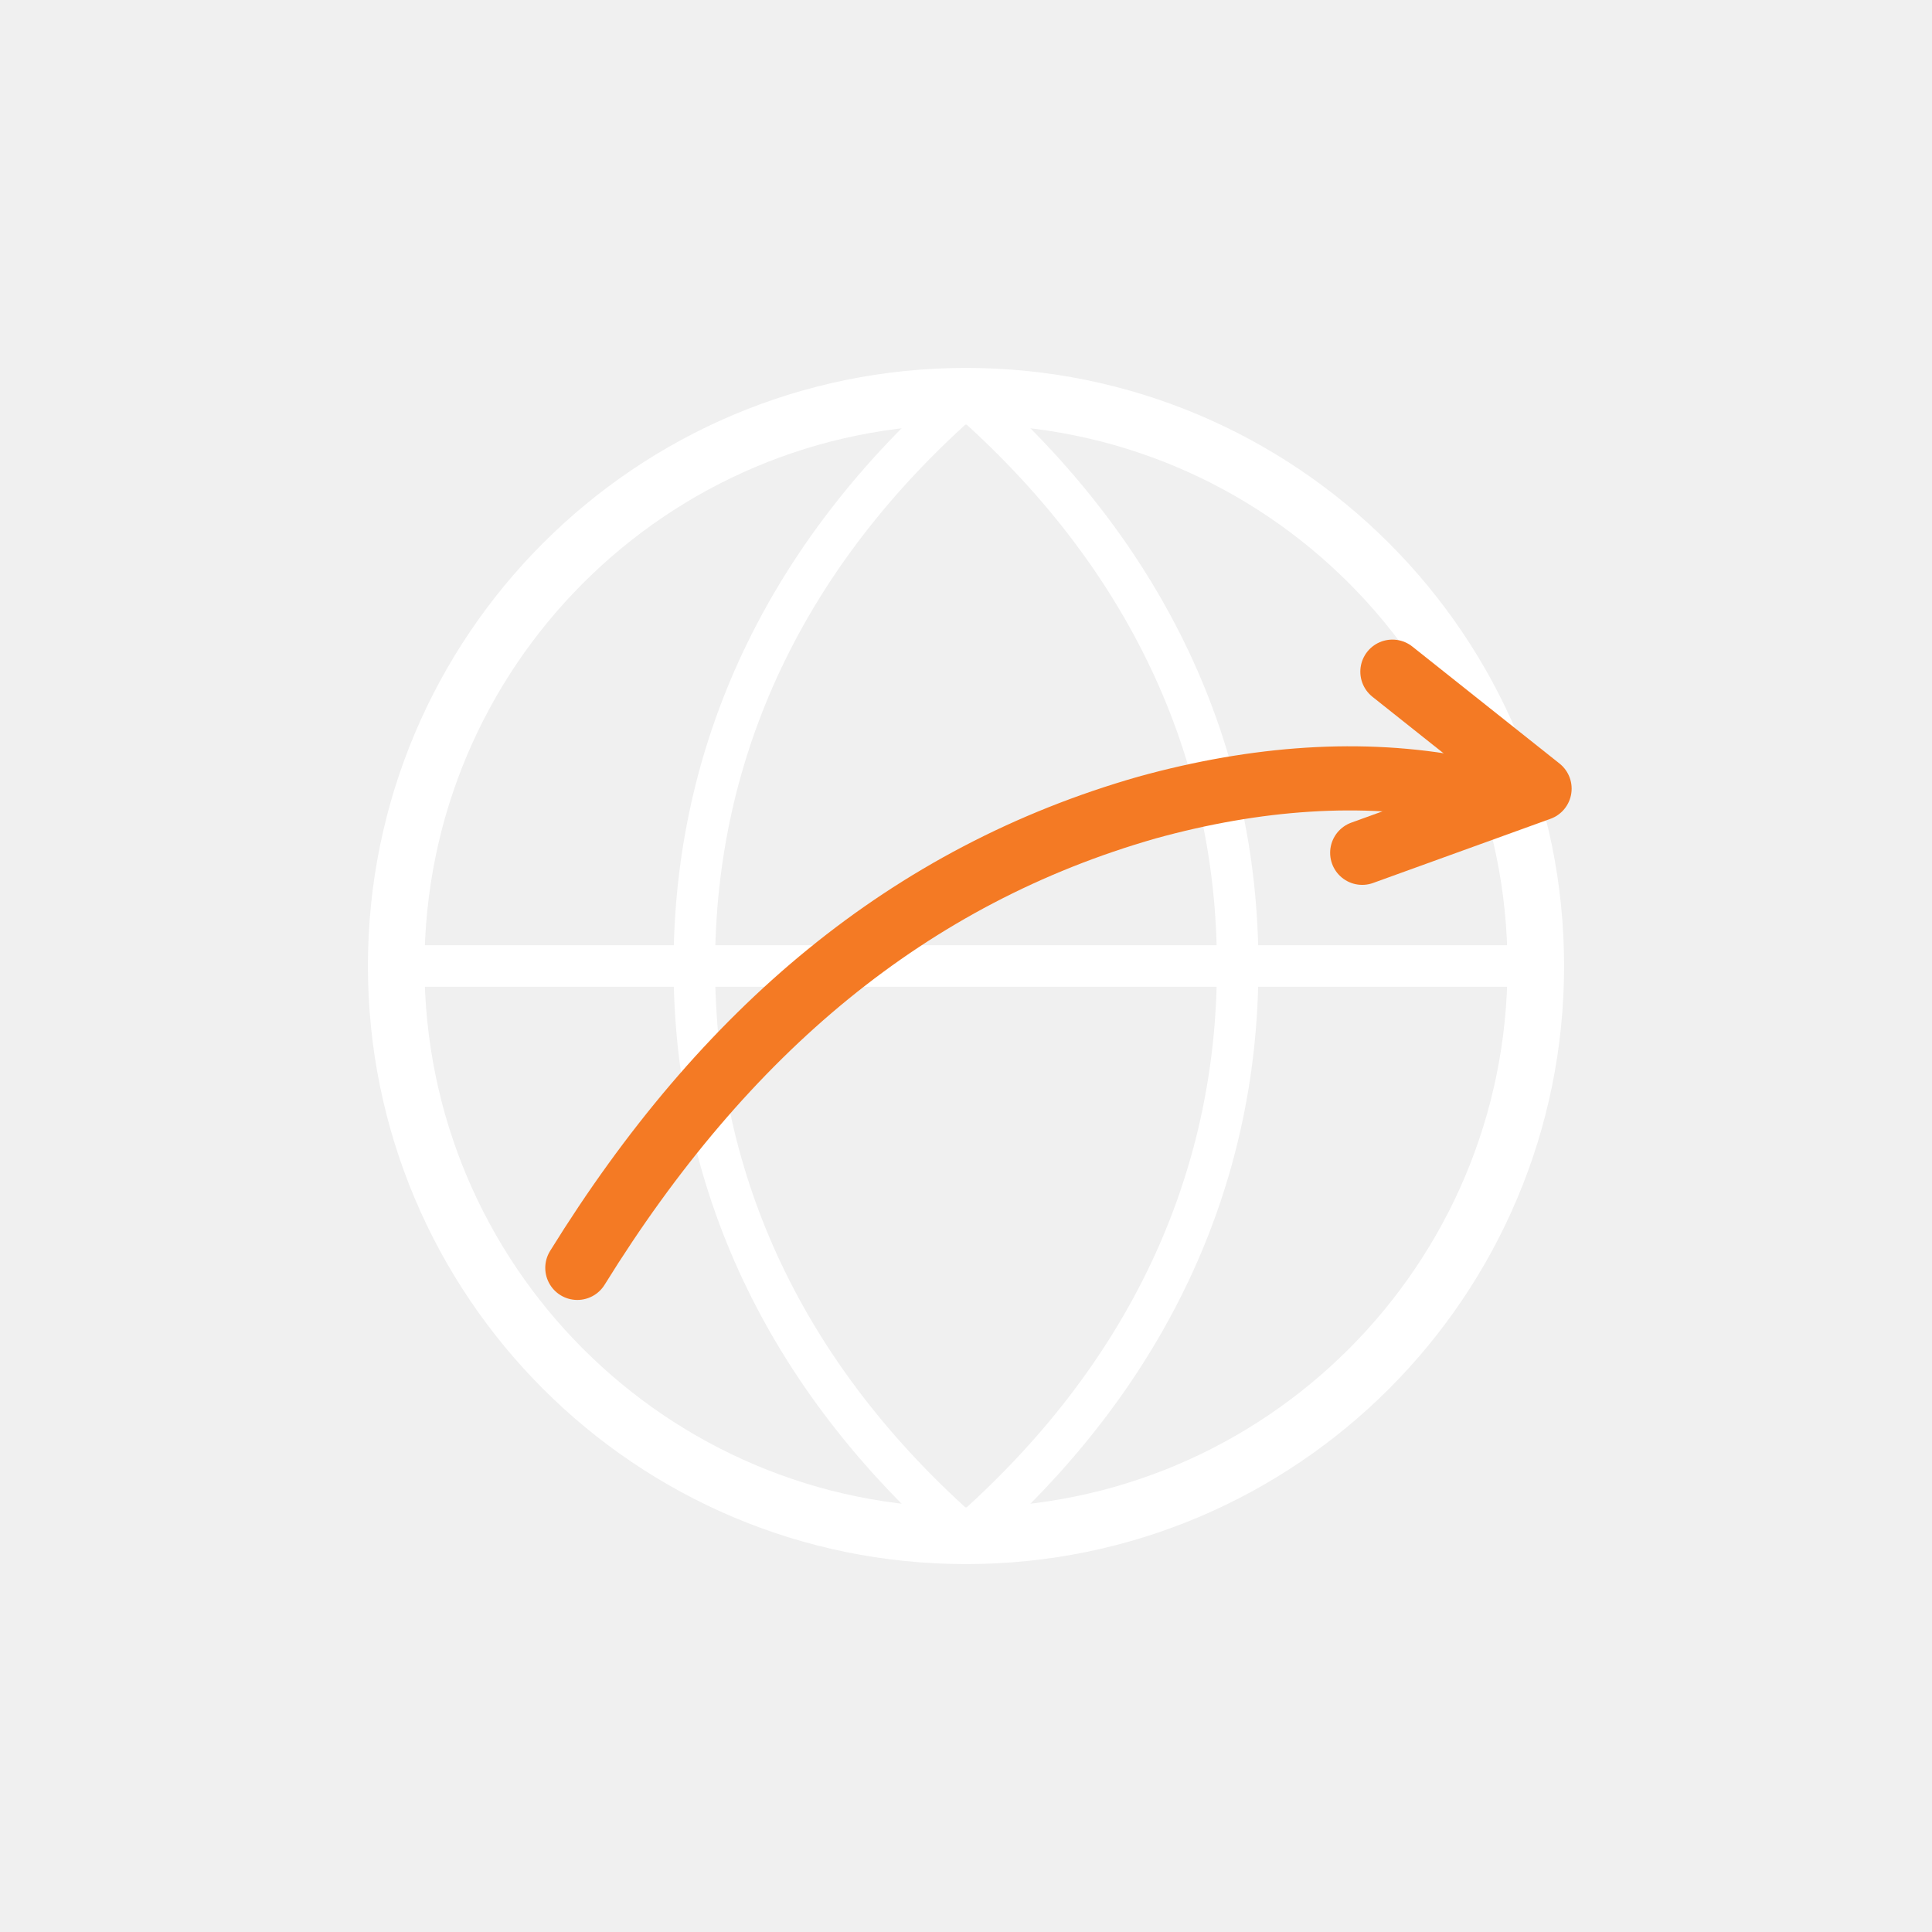
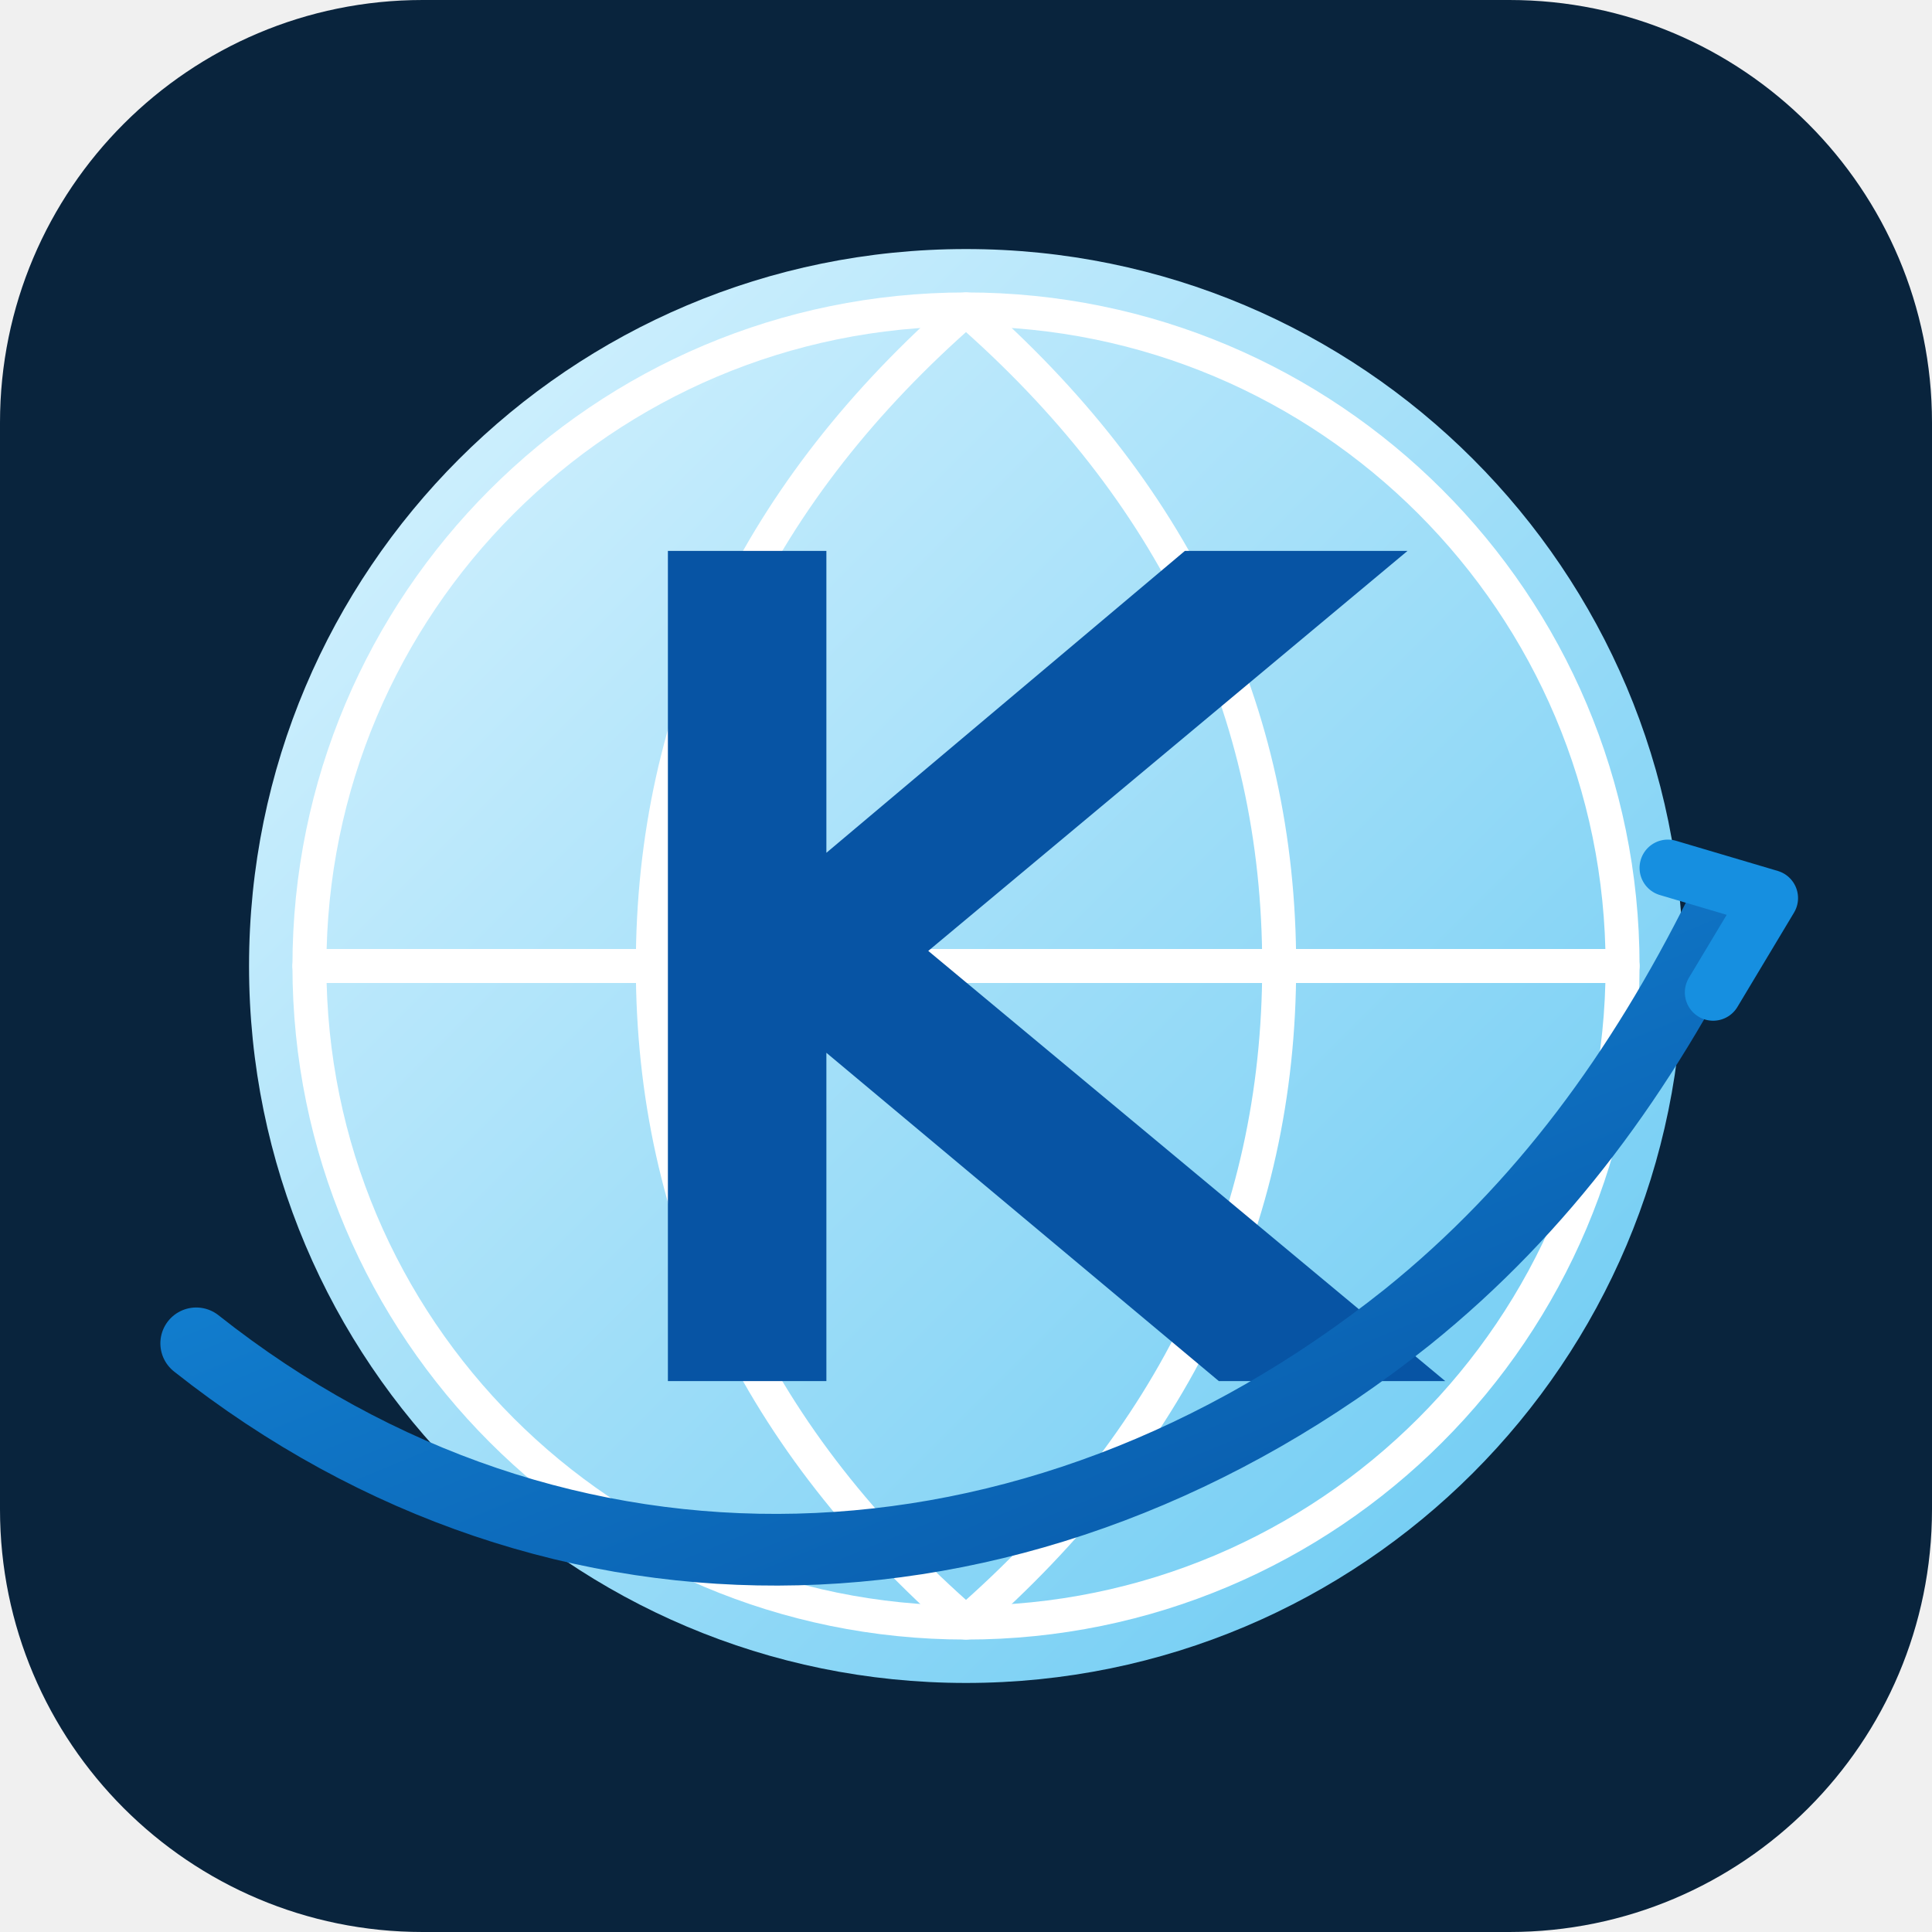
- <svg xmlns="http://www.w3.org/2000/svg" width="512" height="512" viewBox="0 0 512 512" role="img" aria-labelledby="title">
-   <circle cx="256" cy="256" r="151" fill="none" stroke="#FFFFFF" stroke-width="15" />
-   <path d="M105 256h302M256 105c-48 42-72 94-72 151s24 109 72 151M256 105c48 42 72 94 72 151s-24 109-72 151" fill="none" stroke="#FFFFFF" stroke-width="11" stroke-linecap="round" />
-   <path d="M153 336c39-63 88-104 151-122 29-8 57-10 83-5" fill="none" stroke="#F47A24" stroke-width="17" stroke-linecap="round" />
-   <path d="M369 178l39 31-47 17" fill="none" stroke="#F47A24" stroke-width="17" stroke-linecap="round" stroke-linejoin="round" />
+ <svg xmlns="http://www.w3.org/2000/svg" width="512" height="512" viewBox="0 0 512 512" role="img" aria-labelledby="title desc">
+   <defs>
+     <linearGradient id="globe" x1="0" y1="0" x2="1" y2="1">
+       <stop stop-color="#DDF5FF" />
+       <stop offset="1" stop-color="#65C8F2" />
+     </linearGradient>
+     <linearGradient id="route" x1="0" y1="0" x2="1" y2="1">
+       <stop stop-color="#168FE0" />
+       <stop offset="1" stop-color="#0754A4" />
+     </linearGradient>
+   </defs>
+   <rect width="512" height="512" rx="112" fill="#09243D" />
+   <circle cx="256" cy="256" r="190" fill="url(#globe)" />
+   <circle cx="256" cy="256" r="174" fill="none" stroke="#FFFFFF" stroke-width="9" />
+   <path d="M82 256h348M256 82c-55 48-83 106-83 174s28 126 83 174M256 82c55 48 83 106 83 174s-28 126-83 174" fill="none" stroke="#FFFFFF" stroke-width="9" stroke-linecap="round" />
+   <path d="M177 146v220h42v-87l104 87h60L246 252l127-106h-59l-95 80v-80z" fill="#0754A4" />
+   <path d="M52 356c96 76 222 72 321-7 36-29 62-65 83-107" fill="none" stroke="url(#route)" stroke-width="19" stroke-linecap="round" />
+   <path d="m442 230 27 8-15 25" fill="none" stroke="#168FE0" stroke-width="15" stroke-linecap="round" stroke-linejoin="round" />
</svg>
